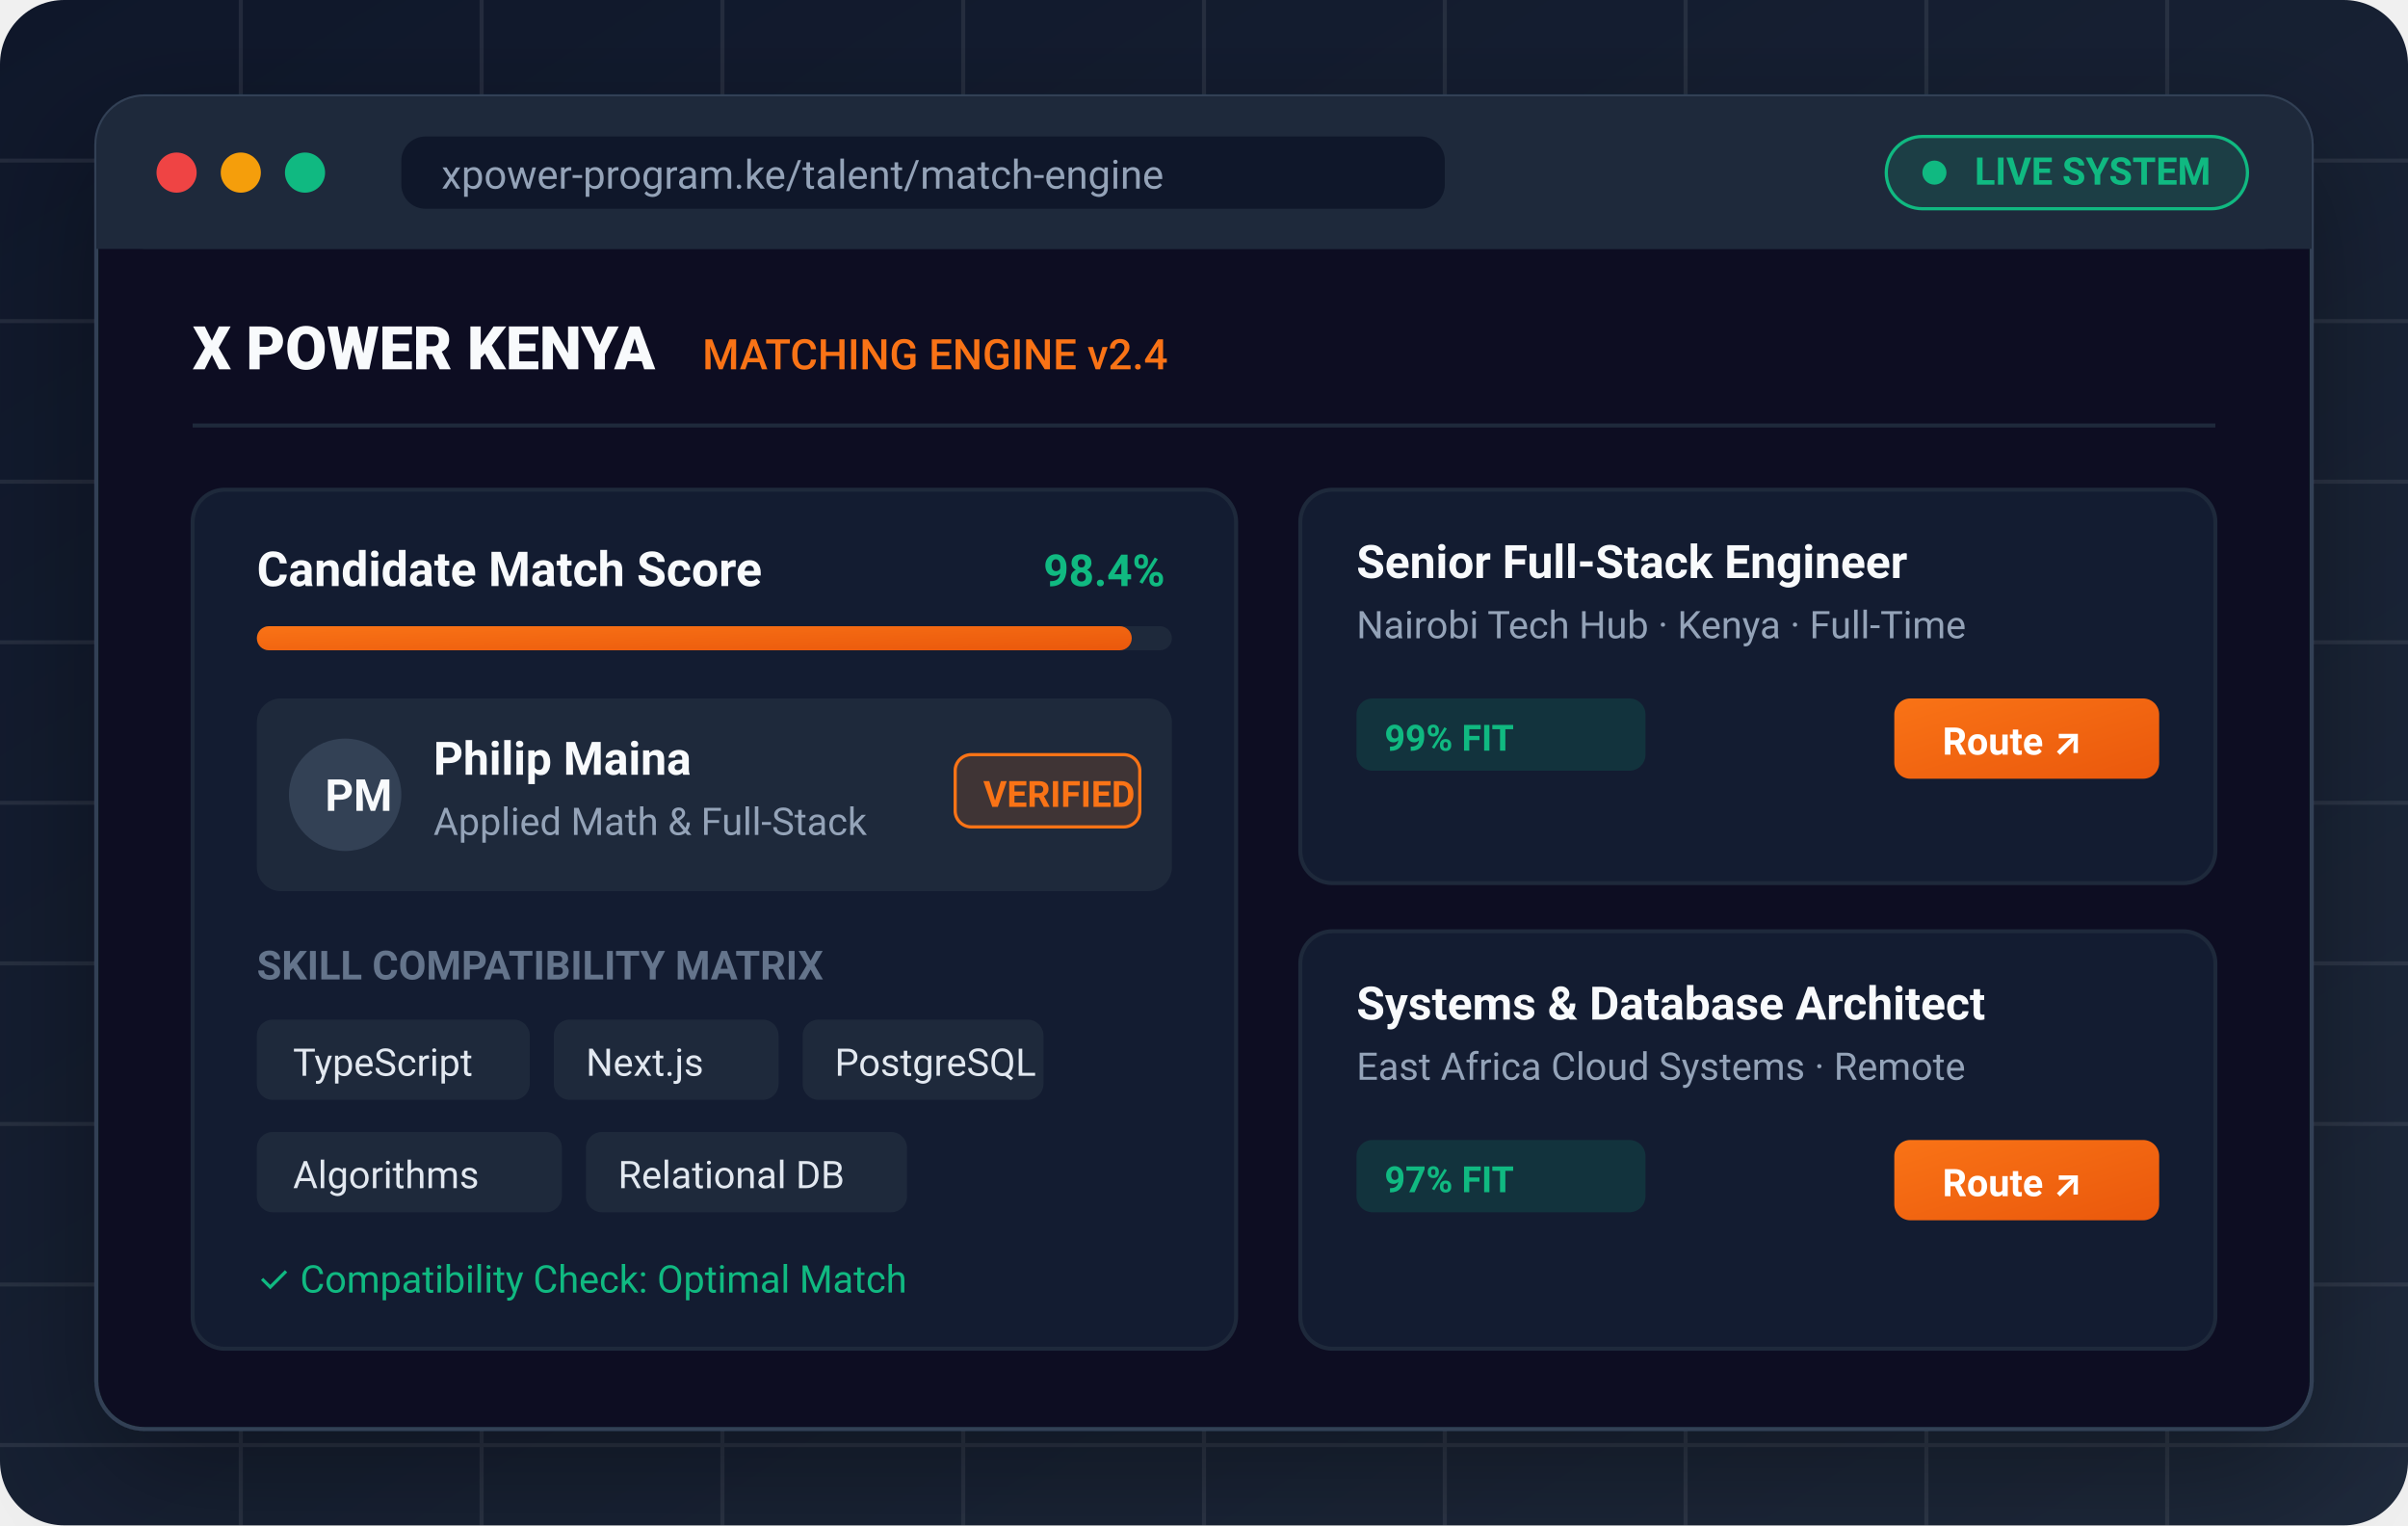
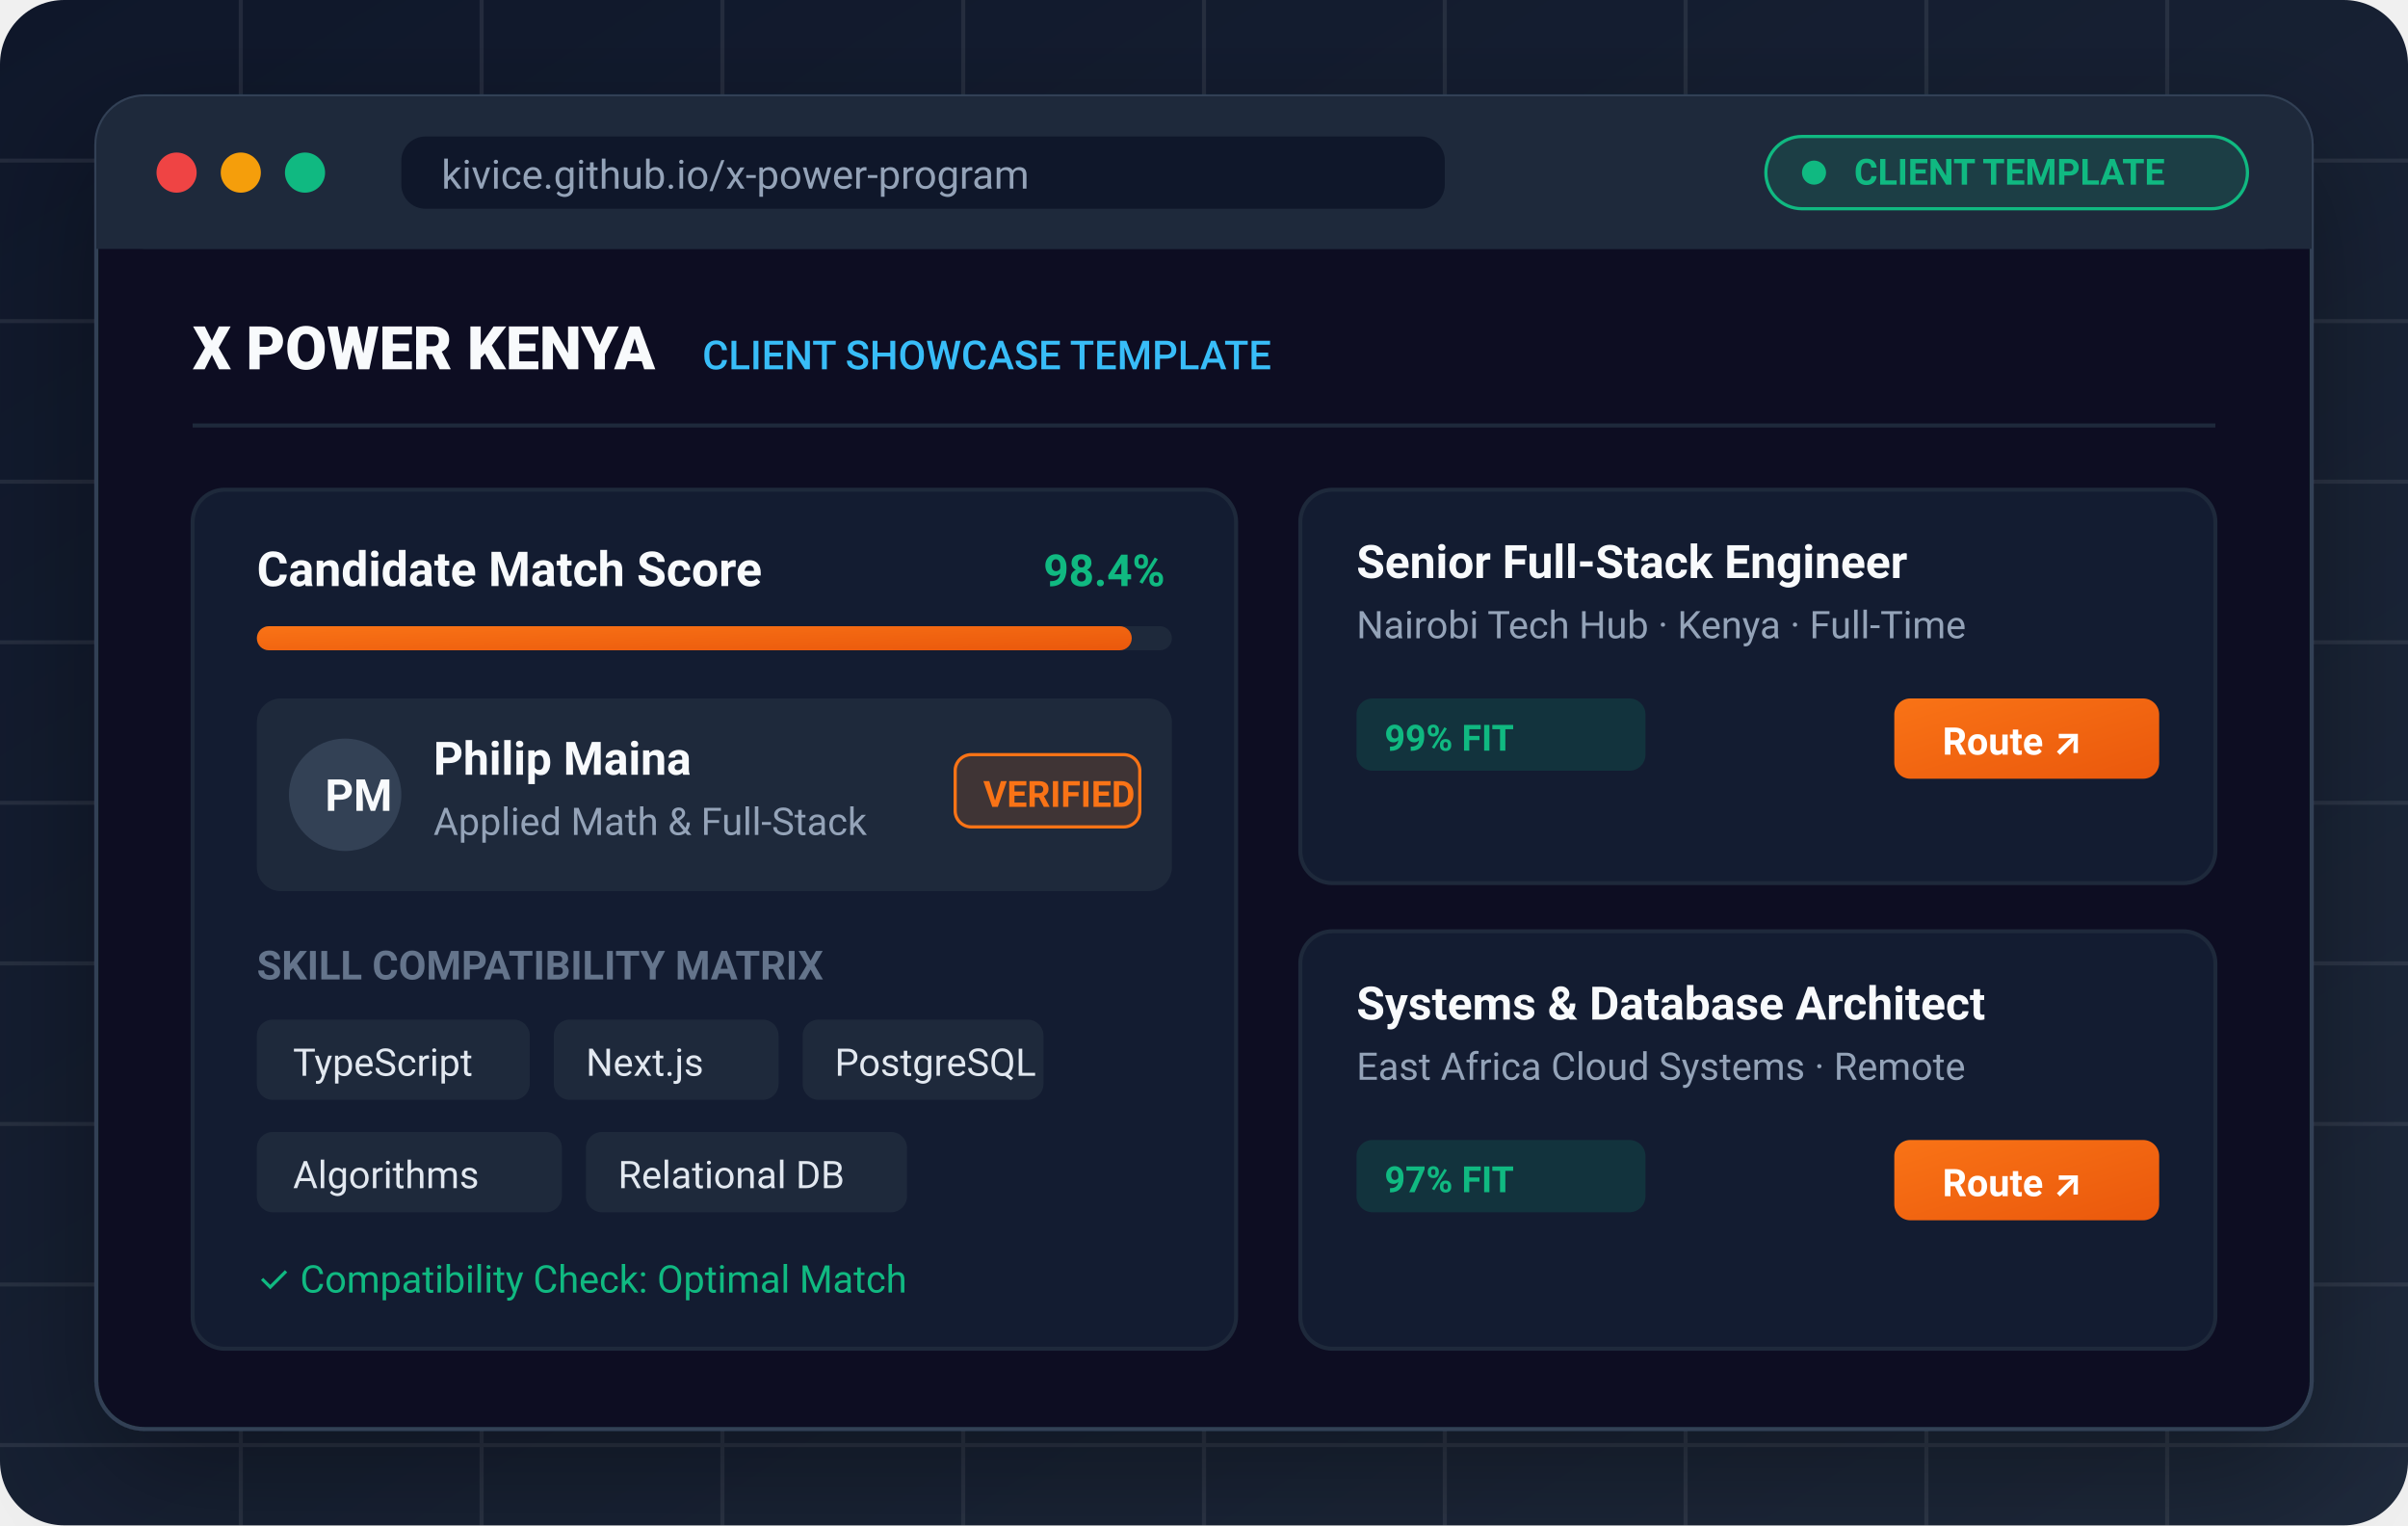
<svg xmlns="http://www.w3.org/2000/svg" viewBox="0 0 600 380" width="100%" height="100%">
  <defs>
    <linearGradient id="xp-bg" x1="0%" y1="0%" x2="100%" y2="100%">
      <stop offset="0%" stop-color="#0f172a" />
      <stop offset="100%" stop-color="#1e293b" />
    </linearGradient>
    <linearGradient id="xp-orange" x1="0%" y1="0%" x2="100%" y2="100%">
      <stop offset="0%" stop-color="#f97316" />
      <stop offset="100%" stop-color="#ea580c" />
    </linearGradient>
    <linearGradient id="xp-emerald" x1="0%" y1="0%" x2="100%" y2="100%">
      <stop offset="0%" stop-color="#10b981" />
      <stop offset="100%" stop-color="#059669" />
    </linearGradient>
    <filter id="xp-shadow" x="-10%" y="-10%" width="120%" height="120%">
      <feDropShadow dx="0" dy="12" stdDeviation="16" flood-color="#000000" flood-opacity="0.35" />
    </filter>
  </defs>
  <rect width="600" height="380" fill="url(#xp-bg)" rx="16" />
  <g opacity="0.08" stroke="#ffffff" stroke-width="1">
    <line x1="0" y1="40" x2="600" y2="40" />
    <line x1="0" y1="80" x2="600" y2="80" />
    <line x1="0" y1="120" x2="600" y2="120" />
    <line x1="0" y1="160" x2="600" y2="160" />
    <line x1="0" y1="200" x2="600" y2="200" />
    <line x1="0" y1="240" x2="600" y2="240" />
    <line x1="0" y1="280" x2="600" y2="280" />
    <line x1="0" y1="320" x2="600" y2="320" />
    <line x1="0" y1="360" x2="600" y2="360" />
    <line x1="60" y1="0" x2="60" y2="380" />
    <line x1="120" y1="0" x2="120" y2="380" />
    <line x1="180" y1="0" x2="180" y2="380" />
    <line x1="240" y1="0" x2="240" y2="380" />
    <line x1="300" y1="0" x2="300" y2="380" />
    <line x1="360" y1="0" x2="360" y2="380" />
    <line x1="420" y1="0" x2="420" y2="380" />
    <line x1="480" y1="0" x2="480" y2="380" />
    <line x1="540" y1="0" x2="540" y2="380" />
  </g>
  <rect x="24" y="24" width="552" height="332" rx="12" fill="#0b1120" stroke="#334155" stroke-width="1" filter="url(#xp-shadow)" />
  <rect x="24" y="24" width="552" height="38" rx="12" fill="#1e293b" />
  <rect x="24" y="50" width="552" height="12" fill="#1e293b" />
  <circle cx="44" cy="43" r="5" fill="#ef4444" />
  <circle cx="60" cy="43" r="5" fill="#f59e0b" />
  <circle cx="76" cy="43" r="5" fill="#10b981" />
  <rect x="100" y="34" width="260" height="18" rx="6" fill="#0f172a" />
-   <text x="110" y="47" font-family="-apple-system, BlinkMacSystemFont, 'Segoe UI', Roboto, sans-serif" font-size="10" fill="#94a3b8">xpower-program.ke/talent/match-engine</text>
-   <rect x="470" y="34" width="90" height="18" rx="9" fill="rgba(16,185,129,0.15)" stroke="#10b981" stroke-width="0.8" />
-   <circle cx="482" cy="43" r="3" fill="#10b981" />
-   <text x="492" y="46" font-family="-apple-system, BlinkMacSystemFont, 'Segoe UI', Roboto, sans-serif" font-size="9.5" font-weight="700" fill="#10b981">LIVE SYSTEM</text>
+   <text x="110" y="47" font-family="-apple-system, BlinkMacSystemFont, 'Segoe UI', Roboto, sans-serif" font-size="10" fill="#94a3b8">kivice.github.io/x-power-program</text>
+   <rect x="440" y="34" width="120" height="18" rx="9" fill="rgba(16,185,129,0.15)" stroke="#10b981" stroke-width="0.8" />
+   <circle cx="452" cy="43" r="3" fill="#10b981" />
+   <text x="462" y="46" font-family="-apple-system, BlinkMacSystemFont, 'Segoe UI', Roboto, sans-serif" font-size="9" font-weight="700" fill="#10b981">CLIENT TEMPLATE</text>
  <text x="48" y="92" font-family="-apple-system, BlinkMacSystemFont, 'Segoe UI', Roboto, sans-serif" font-size="15" font-weight="800" fill="#f8fafc">X POWER KENYA</text>
-   <text x="175" y="92" font-family="-apple-system, BlinkMacSystemFont, 'Segoe UI', Roboto, sans-serif" font-size="10.5" font-weight="500" fill="#f97316">MATCHING ENGINE v2.4</text>
+   <text x="175" y="92" font-family="-apple-system, BlinkMacSystemFont, 'Segoe UI', Roboto, sans-serif" font-size="10" font-weight="500" fill="#38bdf8">CLIENT SHOWCASE TEMPLATE</text>
  <line x1="48" y1="106" x2="552" y2="106" stroke="#1e293b" stroke-width="1" />
  <rect x="48" y="122" width="260" height="214" rx="8" fill="#131c31" stroke="#1e293b" stroke-width="1" />
  <text x="64" y="146" font-family="-apple-system, BlinkMacSystemFont, 'Segoe UI', Roboto, sans-serif" font-size="12" font-weight="700" fill="#f8fafc">Candidate Match Score</text>
  <text x="260" y="146" font-family="-apple-system, BlinkMacSystemFont, 'Segoe UI', Roboto, sans-serif" font-size="11" font-weight="700" fill="#10b981">98.4%</text>
  <rect x="64" y="156" width="228" height="6" rx="3" fill="#1e293b" />
  <rect x="64" y="156" width="218" height="6" rx="3" fill="url(#xp-orange)" />
  <rect x="64" y="174" width="228" height="48" rx="6" fill="#1e293b" />
  <circle cx="86" cy="198" r="14" fill="#334155" />
  <text x="81" y="202" font-family="-apple-system, BlinkMacSystemFont, 'Segoe UI', Roboto, sans-serif" font-size="11" font-weight="700" fill="#f8fafc">PM</text>
  <text x="108" y="193" font-family="-apple-system, BlinkMacSystemFont, 'Segoe UI', Roboto, sans-serif" font-size="11.5" font-weight="700" fill="#f8fafc">Philip Maina</text>
  <text x="108" y="208" font-family="-apple-system, BlinkMacSystemFont, 'Segoe UI', Roboto, sans-serif" font-size="9.5" fill="#94a3b8">Applied Math &amp; Full-Stack</text>
  <rect x="238" y="188" width="46" height="18" rx="4" fill="rgba(249,115,22,0.15)" stroke="#f97316" stroke-width="0.8" />
  <text x="245" y="201" font-family="-apple-system, BlinkMacSystemFont, 'Segoe UI', Roboto, sans-serif" font-size="9" font-weight="700" fill="#f97316">VERIFIED</text>
  <text x="64" y="244" font-family="-apple-system, BlinkMacSystemFont, 'Segoe UI', Roboto, sans-serif" font-size="10" font-weight="600" fill="#64748b">SKILL COMPATIBILITY MATRIX</text>
  <rect x="64" y="254" width="68" height="20" rx="4" fill="#1e293b" />
  <text x="73" y="268" font-family="-apple-system, BlinkMacSystemFont, 'Segoe UI', Roboto, sans-serif" font-size="9.5" fill="#e2e8f0">TypeScript</text>
  <rect x="138" y="254" width="56" height="20" rx="4" fill="#1e293b" />
  <text x="146" y="268" font-family="-apple-system, BlinkMacSystemFont, 'Segoe UI', Roboto, sans-serif" font-size="9.5" fill="#e2e8f0">Next.js</text>
  <rect x="200" y="254" width="60" height="20" rx="4" fill="#1e293b" />
  <text x="208" y="268" font-family="-apple-system, BlinkMacSystemFont, 'Segoe UI', Roboto, sans-serif" font-size="9.5" fill="#e2e8f0">PostgreSQL</text>
  <rect x="64" y="282" width="76" height="20" rx="4" fill="#1e293b" />
  <text x="73" y="296" font-family="-apple-system, BlinkMacSystemFont, 'Segoe UI', Roboto, sans-serif" font-size="9.5" fill="#e2e8f0">Algorithms</text>
  <rect x="146" y="282" width="80" height="20" rx="4" fill="#1e293b" />
  <text x="154" y="296" font-family="-apple-system, BlinkMacSystemFont, 'Segoe UI', Roboto, sans-serif" font-size="9.5" fill="#e2e8f0">Relational DB</text>
  <text x="64" y="322" font-family="-apple-system, BlinkMacSystemFont, 'Segoe UI', Roboto, sans-serif" font-size="9.5" fill="#10b981">✓ Compatibility Check: Optimal Match</text>
  <rect x="324" y="122" width="228" height="98" rx="8" fill="#131c31" stroke="#1e293b" stroke-width="1" />
  <text x="338" y="144" font-family="-apple-system, BlinkMacSystemFont, 'Segoe UI', Roboto, sans-serif" font-size="11.5" font-weight="700" fill="#f8fafc">Senior Full-Stack Engineer</text>
  <text x="338" y="159" font-family="-apple-system, BlinkMacSystemFont, 'Segoe UI', Roboto, sans-serif" font-size="9.5" fill="#94a3b8">Nairobi Tech Hub · Kenya · Full-Time</text>
  <rect x="338" y="174" width="72" height="18" rx="4" fill="rgba(16,185,129,0.15)" />
  <text x="345" y="187" font-family="-apple-system, BlinkMacSystemFont, 'Segoe UI', Roboto, sans-serif" font-size="9" font-weight="700" fill="#10b981">99% FIT</text>
  <rect x="472" y="174" width="66" height="20" rx="4" fill="url(#xp-orange)" />
  <text x="484" y="188" font-family="-apple-system, BlinkMacSystemFont, 'Segoe UI', Roboto, sans-serif" font-size="9.5" font-weight="700" fill="#ffffff">Route ↗</text>
  <rect x="324" y="232" width="228" height="104" rx="8" fill="#131c31" stroke="#1e293b" stroke-width="1" />
  <text x="338" y="254" font-family="-apple-system, BlinkMacSystemFont, 'Segoe UI', Roboto, sans-serif" font-size="11.5" font-weight="700" fill="#f8fafc">Systems &amp; Database Architect</text>
  <text x="338" y="269" font-family="-apple-system, BlinkMacSystemFont, 'Segoe UI', Roboto, sans-serif" font-size="9.5" fill="#94a3b8">East Africa Cloud Systems · Remote</text>
  <rect x="338" y="284" width="72" height="18" rx="4" fill="rgba(16,185,129,0.15)" />
  <text x="345" y="297" font-family="-apple-system, BlinkMacSystemFont, 'Segoe UI', Roboto, sans-serif" font-size="9" font-weight="700" fill="#10b981">97% FIT</text>
  <rect x="472" y="284" width="66" height="20" rx="4" fill="url(#xp-orange)" />
  <text x="484" y="298" font-family="-apple-system, BlinkMacSystemFont, 'Segoe UI', Roboto, sans-serif" font-size="9.5" font-weight="700" fill="#ffffff">Route ↗</text>
</svg>
